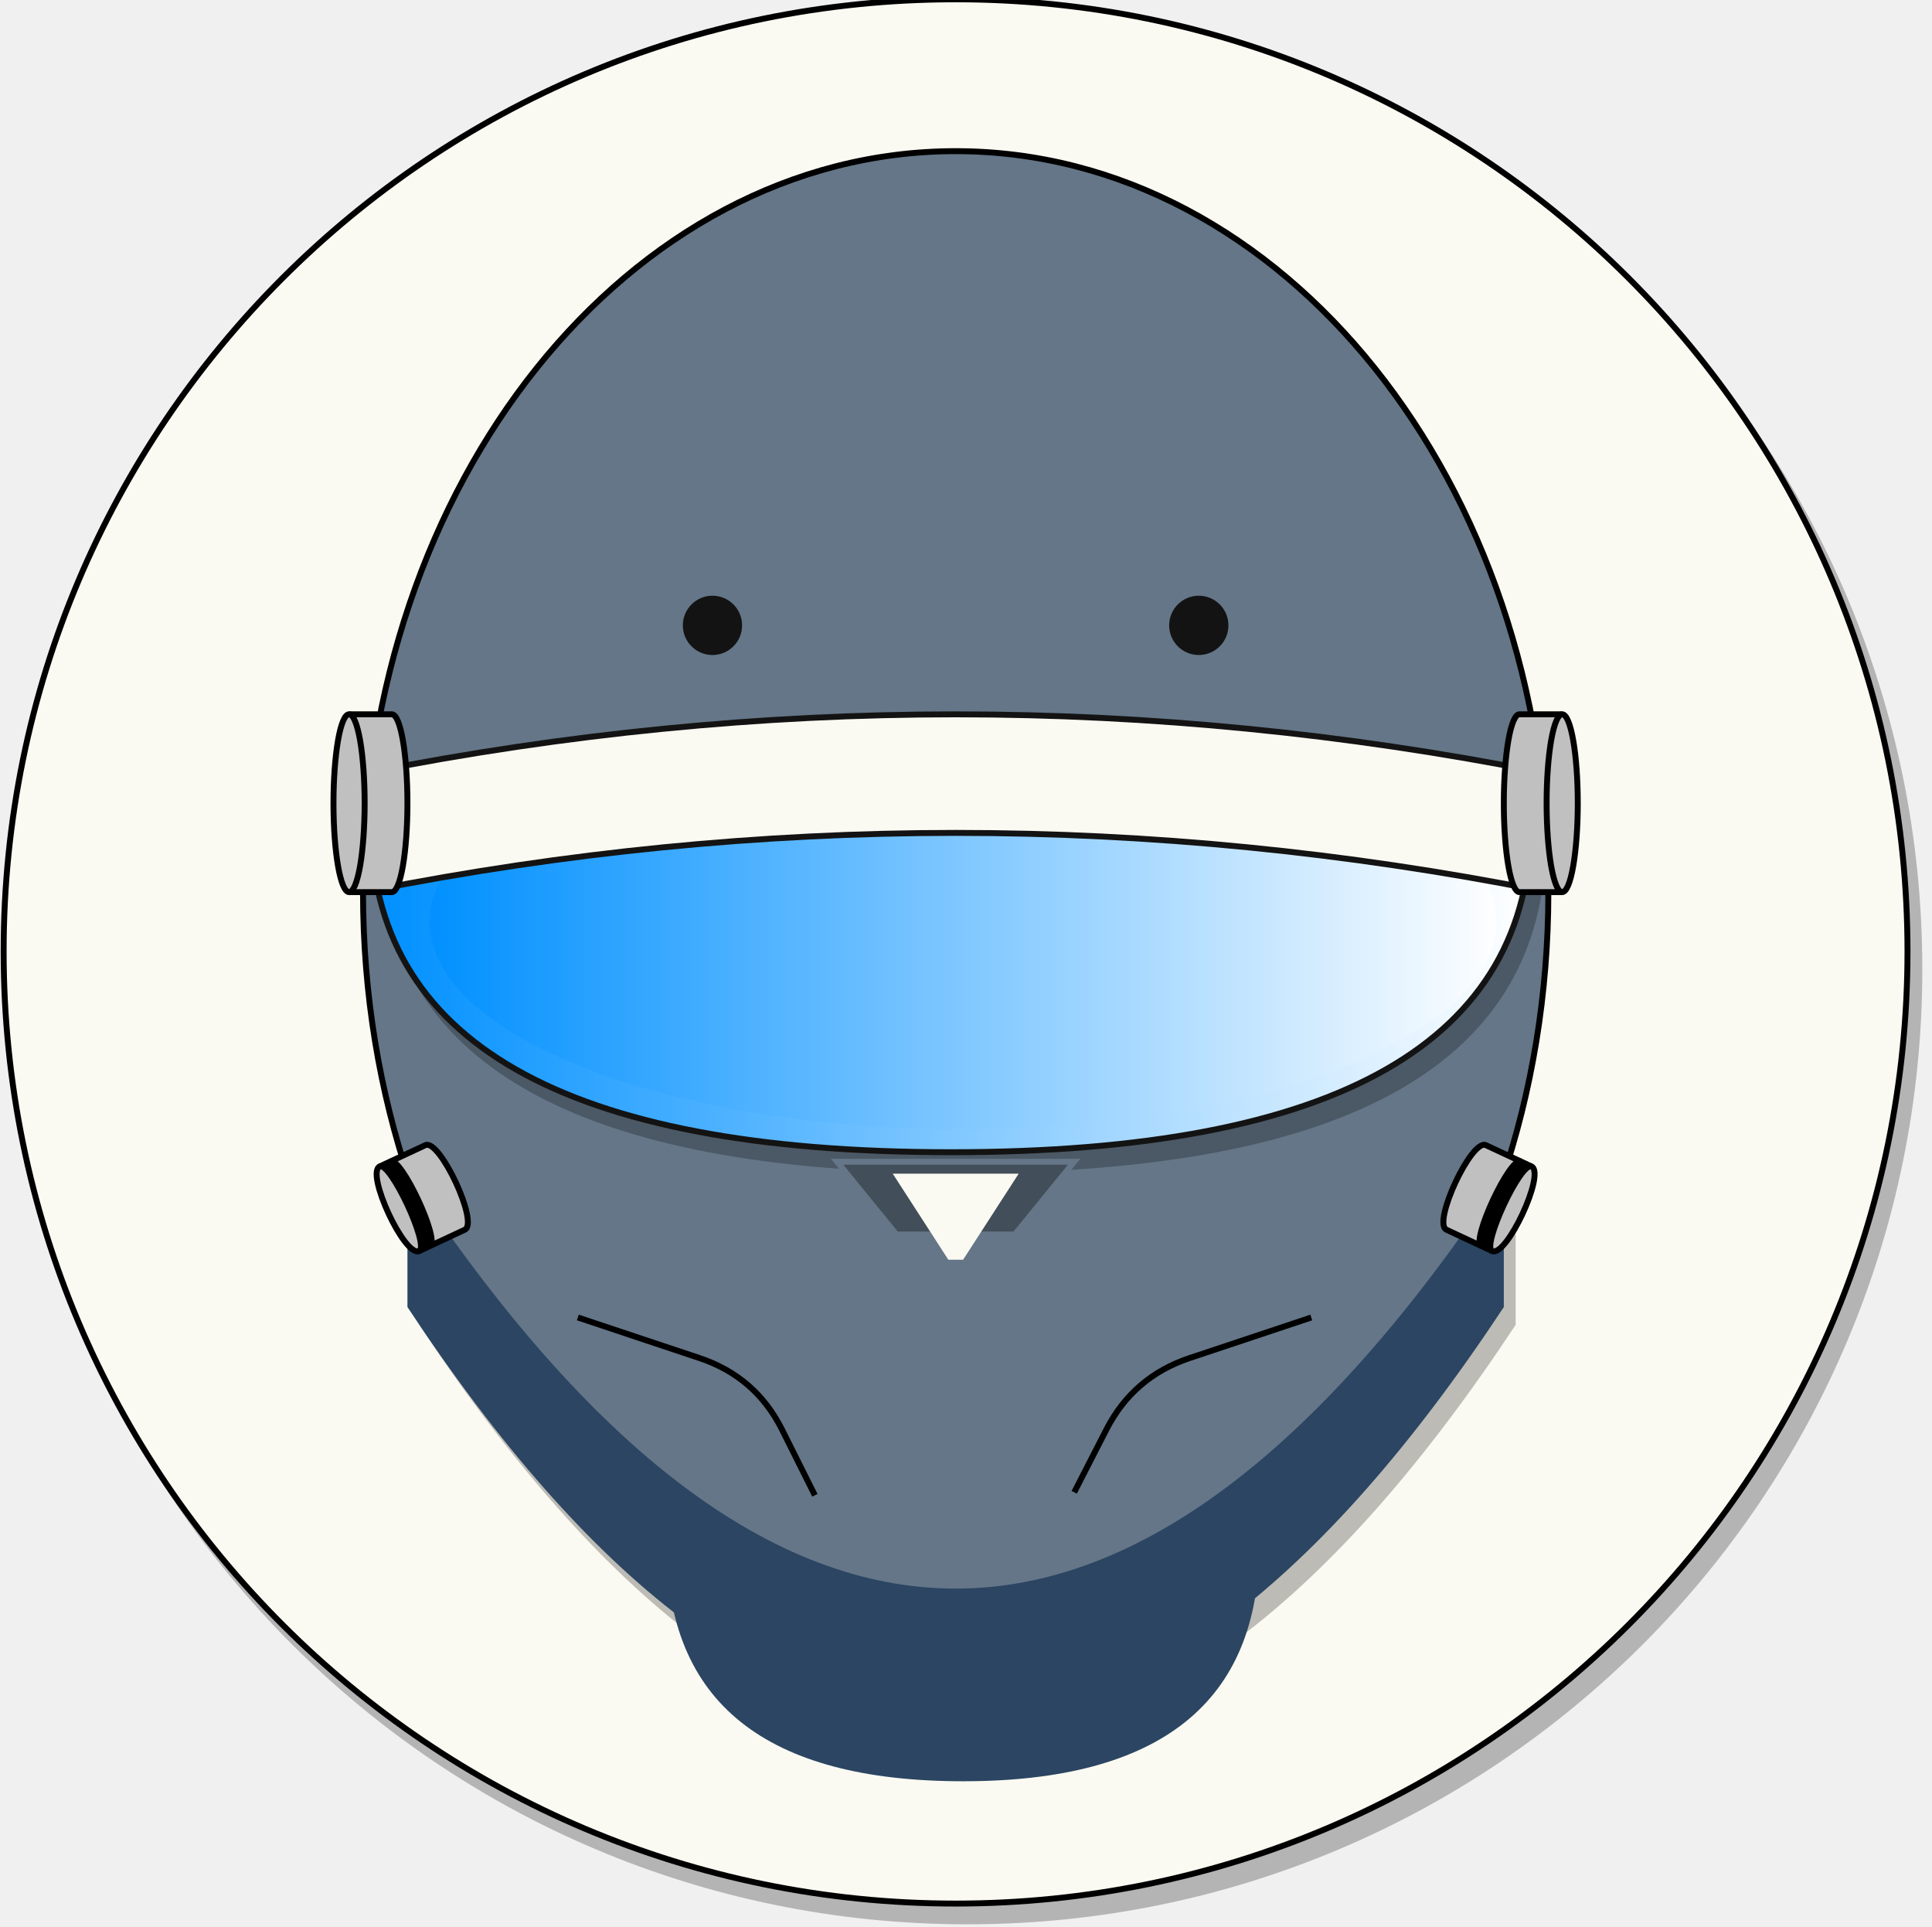
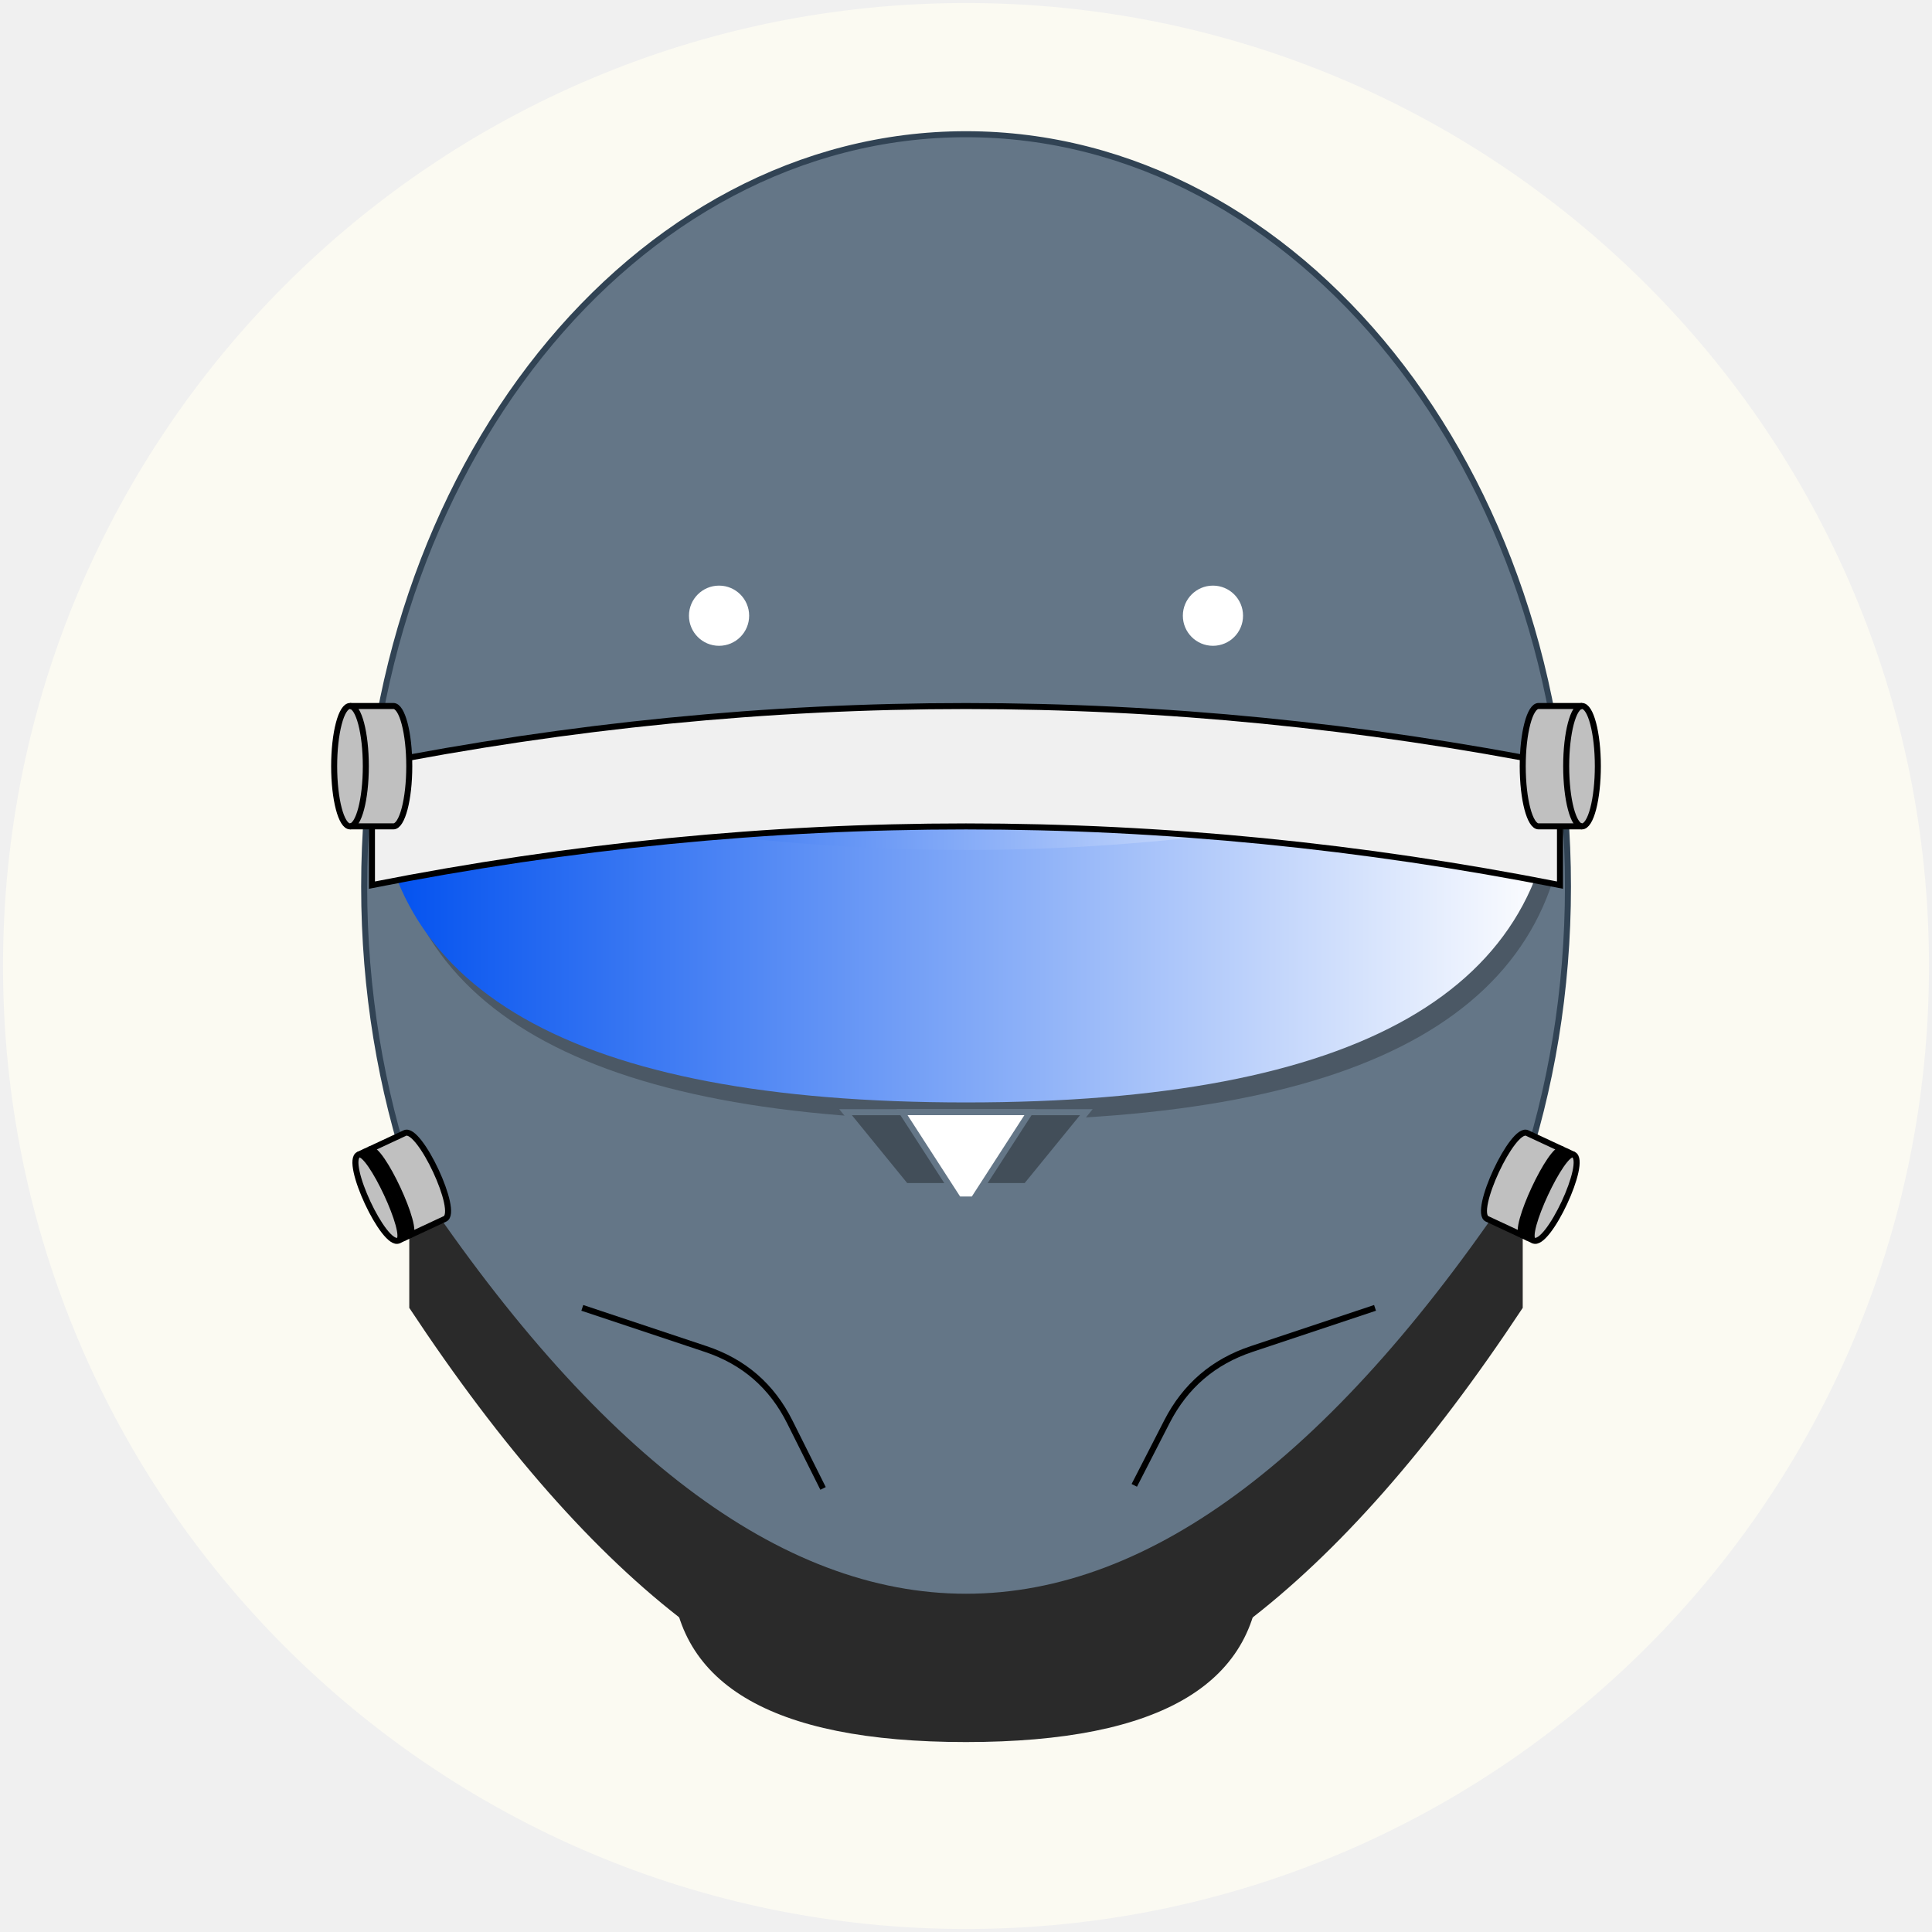
- <svg xmlns="http://www.w3.org/2000/svg" version="1.1" width="326px" height="325px" viewBox="-0.5 -0.5 326 325" content="&lt;mxfile&gt;&lt;diagram id=&quot;7xiq3FgycFcWLTRJMLUd&quot; name=&quot;Page-1&quot;&gt;7VrLcuI4FP2abF16+rEMJHQverq7KotZK1gBVYxFySKQfP1ItvzCxpjgpKdmAlUpfGVL8j3nHt0r5QbPN4dvim3Xf8mYJzcIxIcbfHeDkB9h89caXgsDJbQwrJSICxOsDQ/ijTsjcNadiHlW2JxJS5losc1aTy9lmvKlbtmYUnLffvZJJu1Rt2zFO4aHJUu61r9FrNeFNaSgtn/nYrUuR4bAtTyy5fNKyV3qxktlyouWDSu7cbdmaxbLfcOE72/wXEmpi1+bw5wn1qulx4rnFidaqykrnupRD5QTeWHJzr23m5l+LR1hHjE+Nxez/Vpo/rBlS9uyN6gb21pvEnMFzU+WbQsgnsSBmxFm1evZ1uyZ66V9fWAunmSqF2wjEkuOH7uliJkZdC7TTNph83ZHidBdzmUiVT4jDAAF9wvbp1bymbda7KdqKYGz4z+JJGncuZgtbhfG4bOVYrHgdf85XHgWC2VeRsjUmDK5s93Muu51Hn/hSvNDw+Tc/Y3LDdfq1dziWlEYetD52AUGjiIPh4VpXzMNI+ghFzLrBtGaduY4vqrGqcE2Pxze/diTCZE/8q1PAj8Murg95Z9h3ErKgGPKTOB8TEIvoC3nk9KVDc8jADwAu55HZexf43Y4IuKME7b258G6Z8DPAERgYeNASc0cVyNwid9h/jUtW66EeReuLMgiXZlmOhjBx2HTHKZsu2vEUCrVVDFEStUqMfTDCq8GjJR65RrURBFG1Avh9UASNB7ImGn2oKXKl5zzwWTU04kfHK+ic7lTgiszgZ983+XAYhHdw9kYZUQzQv0BZWyTqEcuS6iz4h2CqaKX+pXwlTlFFHjd+IVhj2xGyJtANCGgn7JgdtSvBfV3nrxwLZasvVLmgdxZKlsL4hFqR8hXanAC+SliFyAvaK9/tEycmhCCnsCdRH39L/yuwi8kXhD+Qfyiy1Q3M6o7AslPA67ZcoTeHNjvafQaizyiH5ehUlwpZaWyuEqbmhhX97VQpl5AJgC6TJL/30BjfIz0hHkUpv8OpIPxSGsDKH+T9tk6ZW3af9fGd+dZw9R4R7V6iiBVnXQ2JyOI3NNoXLW655musy84UfZFUKd2oiaTJt3ClfRpP/JQMAFX8AhV4Gl8a/d/au80QR8PZS6ylwf7SV/zuLXh1PV0s3bp8WFpUzwx8vDS3qbq86ob4bcUZiY1kKZaCvwWkD7tbimYFUUtuXu2uYV01B0F3e4QrExld5qpFded7gxQ7LVx29bekA1MPuiOhqvRahYV/dacqrw8jmbhGJqNzRIHdOVEOX9pbc1ZEfF9KeIU64Tfrrcp6kn4wh7GBlNkfHjMRtVXyA+FPA6pB5qf8/E6NvwJGu6afpwUwOGRP0AWCB6fqVy15ZOfHtiK8m54T/RKao/YFxy/j95XjrgcJLKZA55ZxTEpdXKbiJW9ayPiOJ/mWirxZqbGqsLa3bE0AZWnclOoGAUeOEpg+oQsCjwcdUMRRVX6c5WclQnTGA4tXxNheKDweQY9Foz58VgZqlOoXzttuqmyXEcHz0chAhTmf0EI/c+j3QhFPUu7czXURxXHBHb2IPtIhKrEuHV0M8V6SC8ol74INAmBpqy5iamwgz9LoAu20P5D9Xbr9GKig+F2qR15OIgaHzpR5Y1DD+I2ZXrPPU4cGEPiUTQBb8IRRx/tk8tzhdG78Dl3PPVByk9Auwjy/b5d754cnlwes+ay/h+QIlGt/8UG3/8D&lt;/diagram&gt;&lt;/mxfile&gt;">
+ <svg xmlns="http://www.w3.org/2000/svg" version="1.1" width="321px" height="321px" viewBox="-0.5 -0.5 321 321" content="&lt;mxfile&gt;&lt;diagram id=&quot;7xiq3FgycFcWLTRJMLUd&quot; name=&quot;Page-1&quot;&gt;7Vpbc6M2FP41eaxGVy6PsRNnZ3a7TSfT6eOOAorNBCNXxrGzv77CCHMRNjhWum03MOOBIyGh833nJnxFpsvdneKrxa8yFukVhvHuitxcYezjQP8WgtdSwCgrBXOVxKUI1YKH5LswQmikmyQW61bHXMo0T1ZtYSSzTER5S8aVklvTzQz3JNP2rCs+F5bgIeKpLf0zifNFKQ0YrOWfRDJfVDMjaFqWvOpsBOsFj+W2ISK3V2SqpMzLq+VuKtJCd5VeyudmR1oPL6ZElo96wA/LR154ujGrM2+Wv1bL1Y9ozeqbyXaR5OJhxaOiZaux1bJFvkz1HdKXfL0q1f2U7ISeYfKUpOlUplLtByKzyex6ptc4mSseJ/oVq7ZMZqIhvkmUHieRmW4SfK1HnKxzJZ9Fp7+9WqOAF6FysWuIzOrvhFyKXL3qLqYVBwYJQ0VaQbWtgSUVWosGqAchN2SaH8au9a0vjMr71U8dKv9AJVjcPIs8WpibDgoe9b3AL+SyRkDLn/aHpWvdQhAljLpROKEdhWME/LBxMEv/GEIAkQ0BZg4gQL43DIKSmywuGL3X59uB0Aqf8WWSFmufyo1KhNITfRVb02hcHYE2OnB/HLOEUlg5I2SDDiGDt7Me02sCf8L+XCDvIYBZC3yGPRDA+kAW9oj12Z4L3OEw7BrJVXG5KzTVhLhHuaJQoJI5N3oLezA8YmEGw5VQiV6GUAW1kmyuW1iTTqhLp3OhzKQq1OoCS4owgKRtyMwbMmTGQEhsOFHIQIAuh5Ti8ZDGPOcPuVT7SD9k0ftwZmzzQgtvRsNZeIsmlvF6Nr/wdXEej5u9dIp7kF+Xa/ChK1/ug45BhxSQ0wYdMJsBIa7Gucyk2XsmMyNR/yTSF5EnEW/7dETO9elNEsTiiW/S/DgFXKAZEhD6bZsOB20a9fhn5MQ/j4jLH2AeddC+ZznoHwnmiDKj6ZrX2jVflvO6RbHZ0nHOU1icx8Fs5ASYdfzyWm5cRWSGtS9GbWccBDqunnTGB7/bQpwBnzoAHZ0Zj/+foBPSRd1hHtatpn445P54yHONrPgui2fr3Lcpv6+F75ShfdlEScz1601ltpapaFMlOIcph6p6sBSjmN6y8Dh3mlTZinL3w6zMUd5GUQjCsEMcCnBwiji0LzZggH0HtCEjPIXI4uti765WVBP/8ajunfD5DuCo2kXc2iy0ld4sgHp0WMmUSLXLeGlvMfZp1cxwLxP9JjWmng9C1ojuLXg96gEcWvBWw+s4pCJhRmxuF3YmYVBP4jXye9qeBfWW89UsOVdzkVuzaFT5a6PbquiwPrFS/+RKe7cUaiKWs9W0PAA1kqljtuw+mHqKqUSnpp19oAHijKUnRfbI9B+hJLQnfl8eUnJebvXmvY721qeTuPpGXg8G1hksznGBtcq8TWQNgc9cZWRIe1q7yqribD/Tmwla6AMS2taH9+94eaylwXjmRK9potFXZJg3jyVPvjweBDx6nu/Z89sm18McUjNDAuDhAEOG9r8wQN5/i2xDFcB7lXkEd7fchhmFQQV6i1AuCnt2RsL/wSYnbHJZPhIGIP430emMfaKftX6c7Y+31I8hIJ0NQDflJO4M3CbUYGWJ6++CreKSAoYv59TyL09+vuM30f23598fr6/nfzx//QUFI/L4sZ//Dp9n3vXzn8VEJ8gxgDs1XCHybIzCvm0jnaoE3tkQ6dv6Hy5l8lv/TYjc/g0=&lt;/diagram&gt;&lt;/mxfile&gt;">
  <defs>
-     <linearGradient x1="0%" y1="100%" x2="0%" y2="0%" id="mx-gradient-ffffff-1-0090ff-1-s-0">
-       <stop offset="0%" style="stop-color: rgb(0, 144, 255); stop-opacity: 1;" />
+     <linearGradient x1="0%" y1="0%" x2="100%" y2="0%" id="mx-gradient-0050ef-1-ffffff-1-e-0">
+       <stop offset="0%" style="stop-color: rgb(0, 80, 239); stop-opacity: 1;" />
      <stop offset="100%" style="stop-color: rgb(255, 255, 255); stop-opacity: 1;" />
    </linearGradient>
-     <linearGradient x1="0%" y1="0%" x2="100%" y2="0%" id="mx-gradient-0090ff-1-ffffff-1-e-0">
-       <stop offset="0%" style="stop-color: rgb(0, 144, 255); stop-opacity: 1;" />
+     <linearGradient x1="0%" y1="100%" x2="0%" y2="0%" id="mx-gradient-ffffff-1-0050ef-1-s-0">
+       <stop offset="0%" style="stop-color: rgb(0, 80, 239); stop-opacity: 1;" />
      <stop offset="100%" style="stop-color: rgb(255, 255, 255); stop-opacity: 1;" />
    </linearGradient>
  </defs>
  <g>
-     <ellipse cx="160.74" cy="160.01" rx="160.625" ry="160.625" fill="#000000" stroke="#000000" transform="translate(2,3)rotate(90,160.74,160.01)" pointer-events="all" opacity="0.25" />
-     <ellipse cx="160.74" cy="160.01" rx="160.625" ry="160.625" fill="#fbfaf2" stroke="#000000" transform="rotate(90,160.74,160.01)" pointer-events="all" />
-     <ellipse cx="160.76" cy="150" rx="100.005" ry="125" fill="#647687" stroke="#000000" pointer-events="all" />
-     <path d="M 132 68.01 Q 187.93 68.01 187.93 165.91 Q 187.93 263.82 132 263.82 Q 159.97 165.91 132 68.01 Z" fill="#000000" stroke="#000000" stroke-miterlimit="10" transform="translate(2,3)rotate(90,159.96,165.91)" pointer-events="all" opacity="0.25" />
-     <path d="M 132 68.01 Q 187.93 68.01 187.93 165.91 Q 187.93 263.82 132 263.82 Q 159.97 165.91 132 68.01 Z" fill="url(#mx-gradient-ffffff-1-0090ff-1-s-0)" stroke="#131313" stroke-miterlimit="10" transform="rotate(90,159.96,165.91)" pointer-events="all" />
-     <path d="M 184.5 151.25 L 207 151.25 Q 67 243.75 207 336.25 L 184.5 336.25 Q 44.5 243.75 184.5 151.25 Z" fill="#000000" stroke="none" transform="translate(2,3)rotate(270,160.75,243.75)" pointer-events="all" opacity="0.25" />
-     <path d="M 184.5 151.25 L 207 151.25 Q 67 243.75 207 336.25 L 184.5 336.25 Q 44.5 243.75 184.5 151.25 Z" fill="#2b4562" stroke="none" transform="rotate(270,160.75,243.75)" pointer-events="all" />
-     <ellipse cx="119.72" cy="105" rx="5" ry="5" fill="#131313" stroke="none" pointer-events="all" />
-     <ellipse cx="201.78" cy="105" rx="5" ry="5" fill="#131313" stroke="none" pointer-events="all" />
-     <path d="M 242.88 197.37 C 242.88 194.7 258.62 194.7 258.62 197.37 L 258.62 205.87 C 258.62 208.54 242.88 208.54 242.88 205.87 Z" fill="#c0c0c0" stroke="#000000" stroke-miterlimit="10" transform="rotate(115,250.75,201.62)" pointer-events="all" />
-     <path d="M 242.88 197.37 C 242.88 199.37 258.62 199.37 258.62 197.37 M 242.88 198.37 C 242.88 200.37 258.62 200.37 258.62 198.37 M 242.88 199.37 C 242.88 201.37 258.62 201.37 258.62 199.37" fill="none" stroke="#000000" stroke-miterlimit="10" transform="rotate(115,250.75,201.62)" pointer-events="all" />
-     <path d="M 62.88 197.37 C 62.88 194.7 78.62 194.7 78.62 197.37 L 78.62 205.87 C 78.62 208.54 62.88 208.54 62.88 205.87 Z" fill="#c0c0c0" stroke="#000000" stroke-miterlimit="10" transform="rotate(605,70.75,201.62)" pointer-events="all" />
-     <path d="M 62.88 197.37 C 62.88 199.37 78.62 199.37 78.62 197.37 M 62.88 198.37 C 62.88 200.37 78.62 200.37 78.62 198.37 M 62.88 199.37 C 62.88 201.37 78.62 201.37 78.62 199.37" fill="none" stroke="#000000" stroke-miterlimit="10" transform="rotate(605,70.75,201.62)" pointer-events="all" />
-     <path d="M 140.75 207.75 L 150.75 195.48 L 170.75 195.48 L 180.75 207.75 Z" fill="#424e59" stroke="#647687" stroke-miterlimit="10" transform="rotate(180,160.75,201.62)" pointer-events="all" />
-     <path d="M 180.76 251.25 L 186.19 240.66 Q 190.76 231.76 200.25 228.6 L 220.76 221.76" fill="none" stroke="#000000" stroke-miterlimit="10" pointer-events="stroke" />
-     <ellipse cx="162" cy="155" rx="90" ry="35" fill="url(#mx-gradient-0090ff-1-ffffff-1-e-0)" stroke="none" pointer-events="all" />
-     <path d="M 97 221.76 L 117.51 228.6 Q 127 231.76 131.47 240.7 L 137 251.76" fill="none" stroke="#000000" stroke-miterlimit="10" pointer-events="stroke" />
-     <path d="M 155.62 36.18 L 175.62 36.18 Q 156.12 134.88 175.62 233.57 L 155.62 233.57 Q 136.12 134.88 155.62 36.18 Z" fill="#fbfaf2" stroke="#131313" stroke-miterlimit="10" transform="rotate(90,160.74,134.88)" pointer-events="all" />
-     <path d="M 244.49 131.39 C 244.49 129.94 251.21 128.76 259.49 128.76 C 263.47 128.76 267.28 129.04 270.1 129.53 C 272.91 130.02 274.49 130.69 274.49 131.39 L 274.49 138.61 C 274.49 139.31 272.91 139.98 270.1 140.47 C 267.28 140.96 263.47 141.24 259.49 141.24 C 255.51 141.24 251.7 140.96 248.88 140.47 C 246.07 139.98 244.49 139.31 244.49 138.61 Z" fill="#c0c0c0" stroke="#000000" stroke-miterlimit="10" transform="rotate(90,259.49,135)" pointer-events="all" />
-     <path d="M 274.49 131.39 C 274.49 132.09 272.91 132.75 270.1 133.25 C 267.28 133.74 263.47 134.02 259.49 134.02 C 255.51 134.02 251.7 133.74 248.88 133.25 C 246.07 132.75 244.49 132.09 244.49 131.39" fill="none" stroke="#000000" stroke-miterlimit="10" transform="rotate(90,259.49,135)" pointer-events="all" />
-     <path d="M 47.01 131.39 C 47.01 129.94 53.73 128.76 62.01 128.76 C 65.99 128.76 69.8 129.04 72.62 129.53 C 75.43 130.02 77.01 130.69 77.01 131.39 L 77.01 138.61 C 77.01 139.31 75.43 139.98 72.62 140.47 C 69.8 140.96 65.99 141.24 62.01 141.24 C 58.03 141.24 54.22 140.96 51.4 140.47 C 48.59 139.98 47.01 139.31 47.01 138.61 Z" fill="#c0c0c0" stroke="#000000" stroke-miterlimit="10" transform="rotate(270,62.01,135)" pointer-events="all" />
-     <path d="M 77.01 131.39 C 77.01 132.09 75.43 132.75 72.62 133.25 C 69.8 133.74 65.99 134.02 62.01 134.02 C 58.03 134.02 54.22 133.74 51.4 133.25 C 48.59 132.75 47.01 132.09 47.01 131.39" fill="none" stroke="#000000" stroke-miterlimit="10" transform="rotate(270,62.01,135)" pointer-events="all" />
-     <path d="M 150.13 212.02 L 159.51 197.5 L 162 197.5 L 171.38 212.02 Z" fill="#fbfaf2" stroke="none" transform="rotate(180,160.76,204.76)" pointer-events="all" />
-     <path d="M 142 230 Q 182 230 182 280 Q 182 330 142 330 Q 162 280 142 230 Z" fill="#2b4562" stroke="none" transform="rotate(90,162,280)" pointer-events="all" />
+     <ellipse cx="160" cy="160" rx="160" ry="160" fill="#fbfaf2" stroke="none" pointer-events="all" />
+     <ellipse cx="160.01" cy="146.8" rx="100.005" ry="125" fill="#647687" stroke="#314354" pointer-events="all" />
+     <rect x="81.25" y="126.8" width="150" height="30" fill="url(#mx-gradient-0050ef-1-ffffff-1-e-0)" stroke="none" pointer-events="all" />
+     <path d="M 132.03 56.8 Q 187.96 56.8 187.96 154.7 Q 187.96 252.61 132.03 252.61 Q 159.99 154.7 132.03 56.8 Z" fill="#000000" stroke="none" transform="translate(2,3)rotate(90,159.99,154.7)" pointer-events="all" opacity="0.25" />
+     <path d="M 132.03 56.8 Q 187.96 56.8 187.96 154.7 Q 187.96 252.61 132.03 252.61 Q 159.99 154.7 132.03 56.8 Z" fill="url(#mx-gradient-ffffff-1-0050ef-1-s-0)" stroke="none" transform="rotate(90,159.99,154.7)" pointer-events="all" />
+     <path d="M 183.75 148.05 L 206.25 148.05 Q 66.25 240.55 206.25 333.05 L 183.75 333.05 Q 43.75 240.55 183.75 148.05 Z" fill="#2a2a2a" stroke="none" transform="rotate(270,160,240.55)" pointer-events="all" />
+     <ellipse cx="118.97" cy="101.8" rx="5" ry="5" fill="rgb(255, 255, 255)" stroke="none" pointer-events="all" />
+     <ellipse cx="201.03" cy="101.8" rx="5" ry="5" fill="rgb(255, 255, 255)" stroke="none" pointer-events="all" />
+     <path d="M 245.89 192.43 C 245.89 189.76 261.63 189.76 261.63 192.43 L 261.63 200.93 C 261.63 203.6 245.89 203.6 245.89 200.93 Z" fill="#c0c0c0" stroke="#000000" stroke-miterlimit="10" transform="rotate(115,253.76,196.68)" pointer-events="all" />
+     <path d="M 245.89 192.43 C 245.89 194.43 261.63 194.43 261.63 192.43 M 245.89 193.43 C 245.89 195.43 261.63 195.43 261.63 193.43 M 245.89 194.43 C 245.89 196.43 261.63 196.43 261.63 194.43" fill="none" stroke="#000000" stroke-miterlimit="10" transform="rotate(115,253.76,196.68)" pointer-events="all" />
+     <path d="M 58.38 192.43 C 58.38 189.76 74.12 189.76 74.12 192.43 L 74.12 200.93 C 74.12 203.6 58.38 203.6 58.38 200.93 Z" fill="#c0c0c0" stroke="#000000" stroke-miterlimit="10" transform="rotate(605,66.25,196.68)" pointer-events="all" />
+     <path d="M 58.38 192.43 C 58.38 194.43 74.12 194.43 74.12 192.43 M 58.38 193.43 C 58.38 195.43 74.12 195.43 74.12 193.43 M 58.38 194.43 C 58.38 196.43 74.12 196.43 74.12 194.43" fill="none" stroke="#000000" stroke-miterlimit="10" transform="rotate(605,66.25,196.68)" pointer-events="all" />
+     <path d="M 139.99 196.55 L 149.99 184.28 L 169.99 184.28 L 179.99 196.55 Z" fill="#424e59" stroke="#647687" stroke-miterlimit="10" transform="rotate(180,159.99,190.42)" pointer-events="all" />
+     <path d="M 187.96 246.29 L 193.39 235.7 Q 197.96 226.8 207.45 223.64 L 227.96 216.8" fill="none" stroke="#000000" stroke-miterlimit="10" pointer-events="stroke" />
+     <path d="M 96.25 216.8 L 116.76 223.64 Q 126.25 226.8 130.72 235.74 L 136.25 246.8" fill="none" stroke="#000000" stroke-miterlimit="10" pointer-events="stroke" />
+     <path d="M 154.87 32.98 L 174.87 32.98 Q 155.37 131.68 174.87 230.37 L 154.87 230.37 Q 135.37 131.68 154.87 32.98 Z" fill="#f0f0f0" stroke="#000000" stroke-miterlimit="10" transform="rotate(90,159.99,131.68)" pointer-events="all" />
+     <path d="M 248.74 123.19 C 248.74 121.74 253.22 120.56 258.74 120.56 C 261.39 120.56 263.94 120.84 265.81 121.33 C 267.69 121.82 268.74 122.49 268.74 123.19 L 268.74 130.41 C 268.74 131.86 264.26 133.04 258.74 133.04 C 253.22 133.04 248.74 131.86 248.74 130.41 Z" fill="#c0c0c0" stroke="#000000" stroke-miterlimit="10" transform="rotate(90,258.74,126.8)" pointer-events="all" />
+     <path d="M 268.74 123.19 C 268.74 124.64 264.26 125.82 258.74 125.82 C 253.22 125.82 248.74 124.64 248.74 123.19" fill="none" stroke="#000000" stroke-miterlimit="10" transform="rotate(90,258.74,126.8)" pointer-events="all" />
+     <path d="M 51.26 123.19 C 51.26 121.74 55.74 120.56 61.26 120.56 C 63.91 120.56 66.46 120.84 68.33 121.33 C 70.21 121.82 71.26 122.49 71.26 123.19 L 71.26 130.41 C 71.26 131.86 66.78 133.04 61.26 133.04 C 55.74 133.04 51.26 131.86 51.26 130.41 Z" fill="#c0c0c0" stroke="#000000" stroke-miterlimit="10" transform="rotate(270,61.26,126.8)" pointer-events="all" />
+     <path d="M 71.26 123.19 C 71.26 124.64 66.78 125.82 61.26 125.82 C 55.74 125.82 51.26 124.64 51.26 123.19" fill="none" stroke="#000000" stroke-miterlimit="10" transform="rotate(270,61.26,126.8)" pointer-events="all" />
+     <path d="M 149.38 198.8 L 158.76 184.28 L 161.25 184.28 L 170.63 198.8 Z" fill="#ffffff" stroke="#647687" stroke-miterlimit="10" transform="rotate(180,160,191.54)" pointer-events="all" />
+     <path d="M 145.24 225.26 Q 174.74 225.26 174.74 274.19 Q 174.74 323.12 145.24 323.12 Q 159.99 274.19 145.24 225.26 Z" fill="#2a2a2a" stroke="none" transform="rotate(90,159.99,274.19)" pointer-events="all" />
  </g>
</svg>
